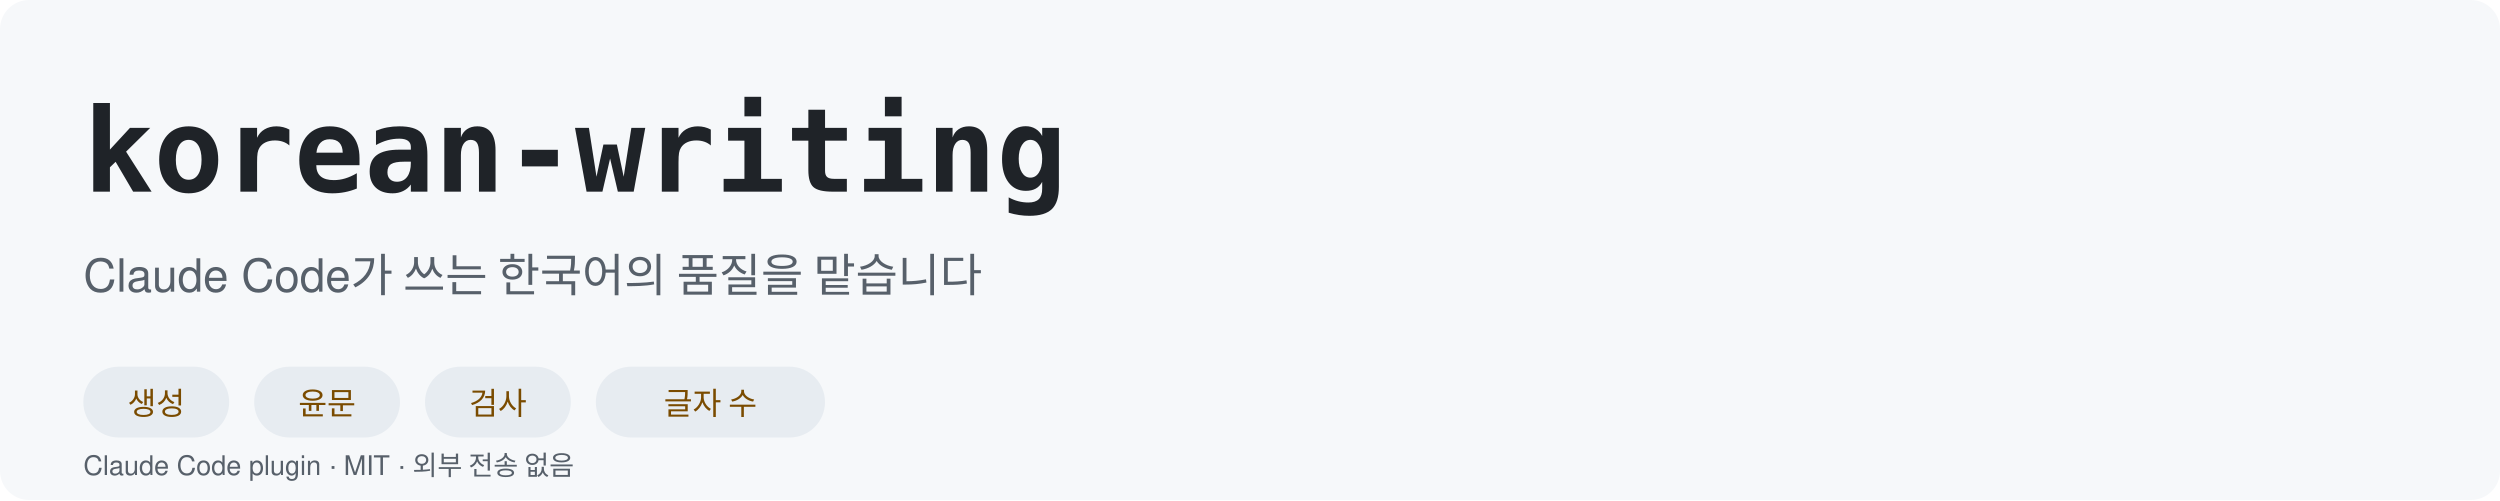
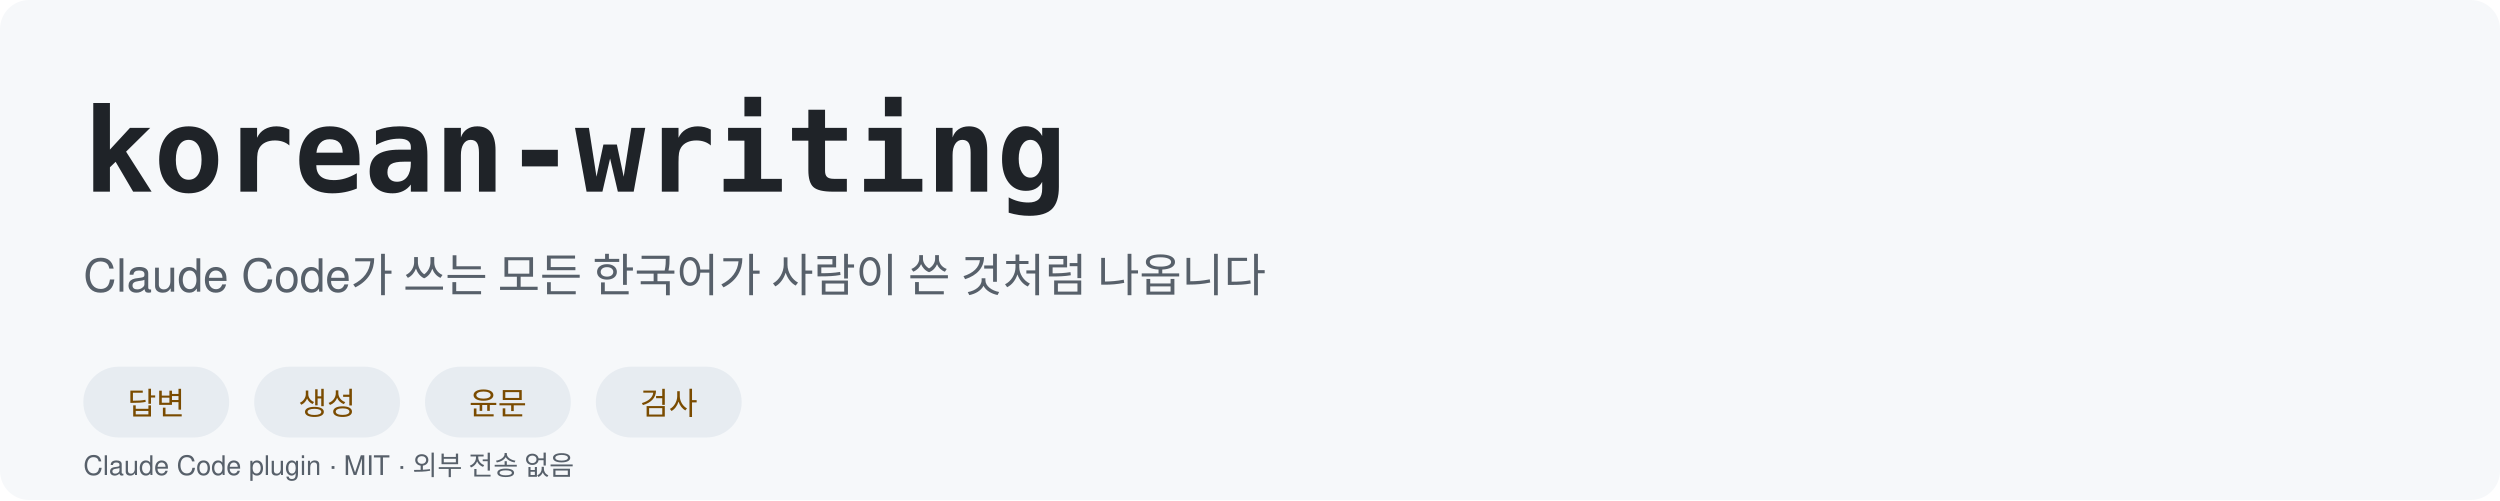
<svg xmlns="http://www.w3.org/2000/svg" width="1200" height="240" viewBox="0 0 1200 240" font-family="-apple-system, 'Apple SD Gothic Neo', 'Noto Sans KR', 'Malgun Gothic', Helvetica, Arial, sans-serif">
  <rect width="1200" height="240" rx="14" fill="#f6f8fa" />
  <text x="40" y="92" font-size="56" font-weight="700" fill="#1f2328" font-family="SF Mono, Menlo, Consolas, monospace">korean-writing</text>
-   <text x="40" y="140" font-size="22" fill="#57606a">Claude Code가 쓰는 한국어의 품질을 맡습니다</text>
+   <text x="40" y="140" font-size="22" fill="#57606a">Claude Code가 쓰는 모든 한국어가 사람이 쓴 것처럼 나옵니다</text>
  <rect x="40" y="176" width="70" height="34" rx="17" fill="#e7ecf1" />
-   <text x="75.0" y="199" text-anchor="middle" font-size="15" fill="#7a4b00">생성</text>
+   <text x="75.0" y="199" text-anchor="middle" font-size="15" fill="#7a4b00">답변</text>
  <rect x="122" y="176" width="70" height="34" rx="17" fill="#e7ecf1" />
-   <text x="157.0" y="199" text-anchor="middle" font-size="15" fill="#7a4b00">윤문</text>
+   <text x="157.0" y="199" text-anchor="middle" font-size="15" fill="#7a4b00">생성</text>
  <rect x="204" y="176" width="70" height="34" rx="17" fill="#e7ecf1" />
-   <text x="239.0" y="199" text-anchor="middle" font-size="15" fill="#7a4b00">검사</text>
-   <rect x="286" y="176" width="110" height="34" rx="17" fill="#e7ecf1" />
-   <text x="341.0" y="199" text-anchor="middle" font-size="15" fill="#7a4b00">글자 수</text>
+   <text x="239.0" y="199" text-anchor="middle" font-size="15" fill="#7a4b00">윤문</text>
+   <rect x="286" y="176" width="70" height="34" rx="17" fill="#e7ecf1" />
+   <text x="321.0" y="199" text-anchor="middle" font-size="15" fill="#7a4b00">검사</text>
  <text x="40" y="228" font-size="13" fill="#57606a">Claude Code plugin · MIT · 외부 전송 없음</text>
</svg>
